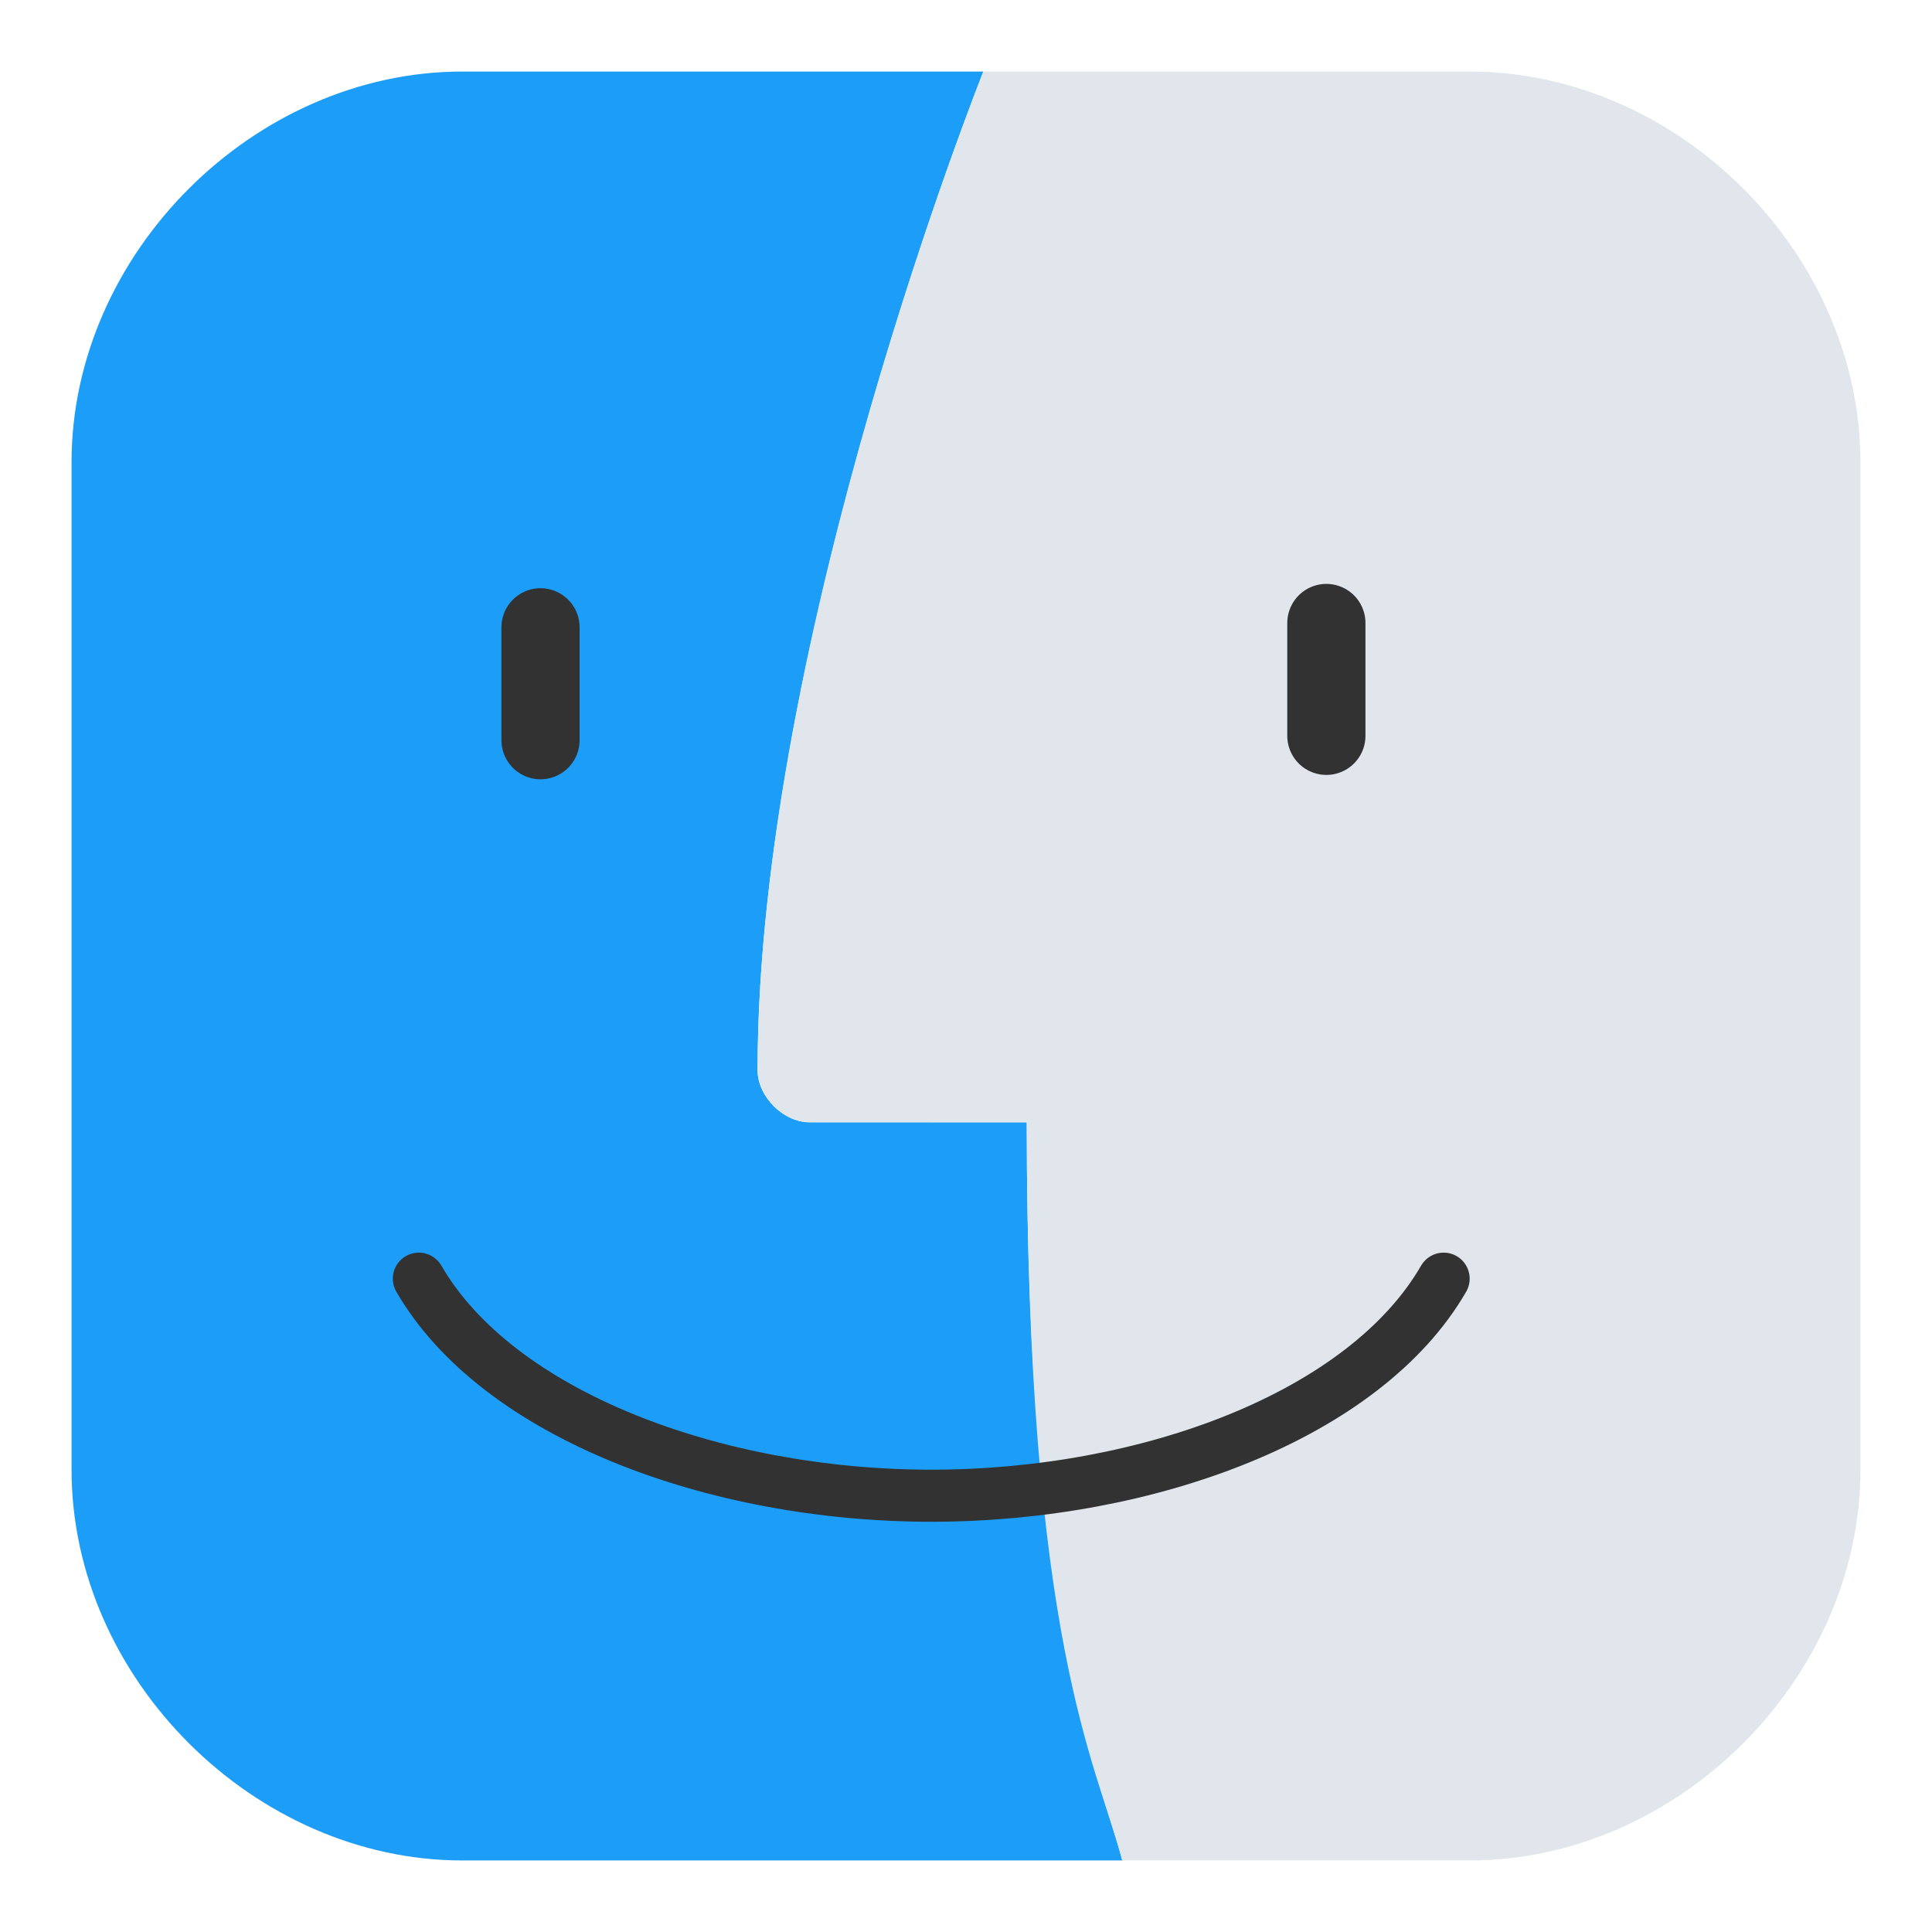
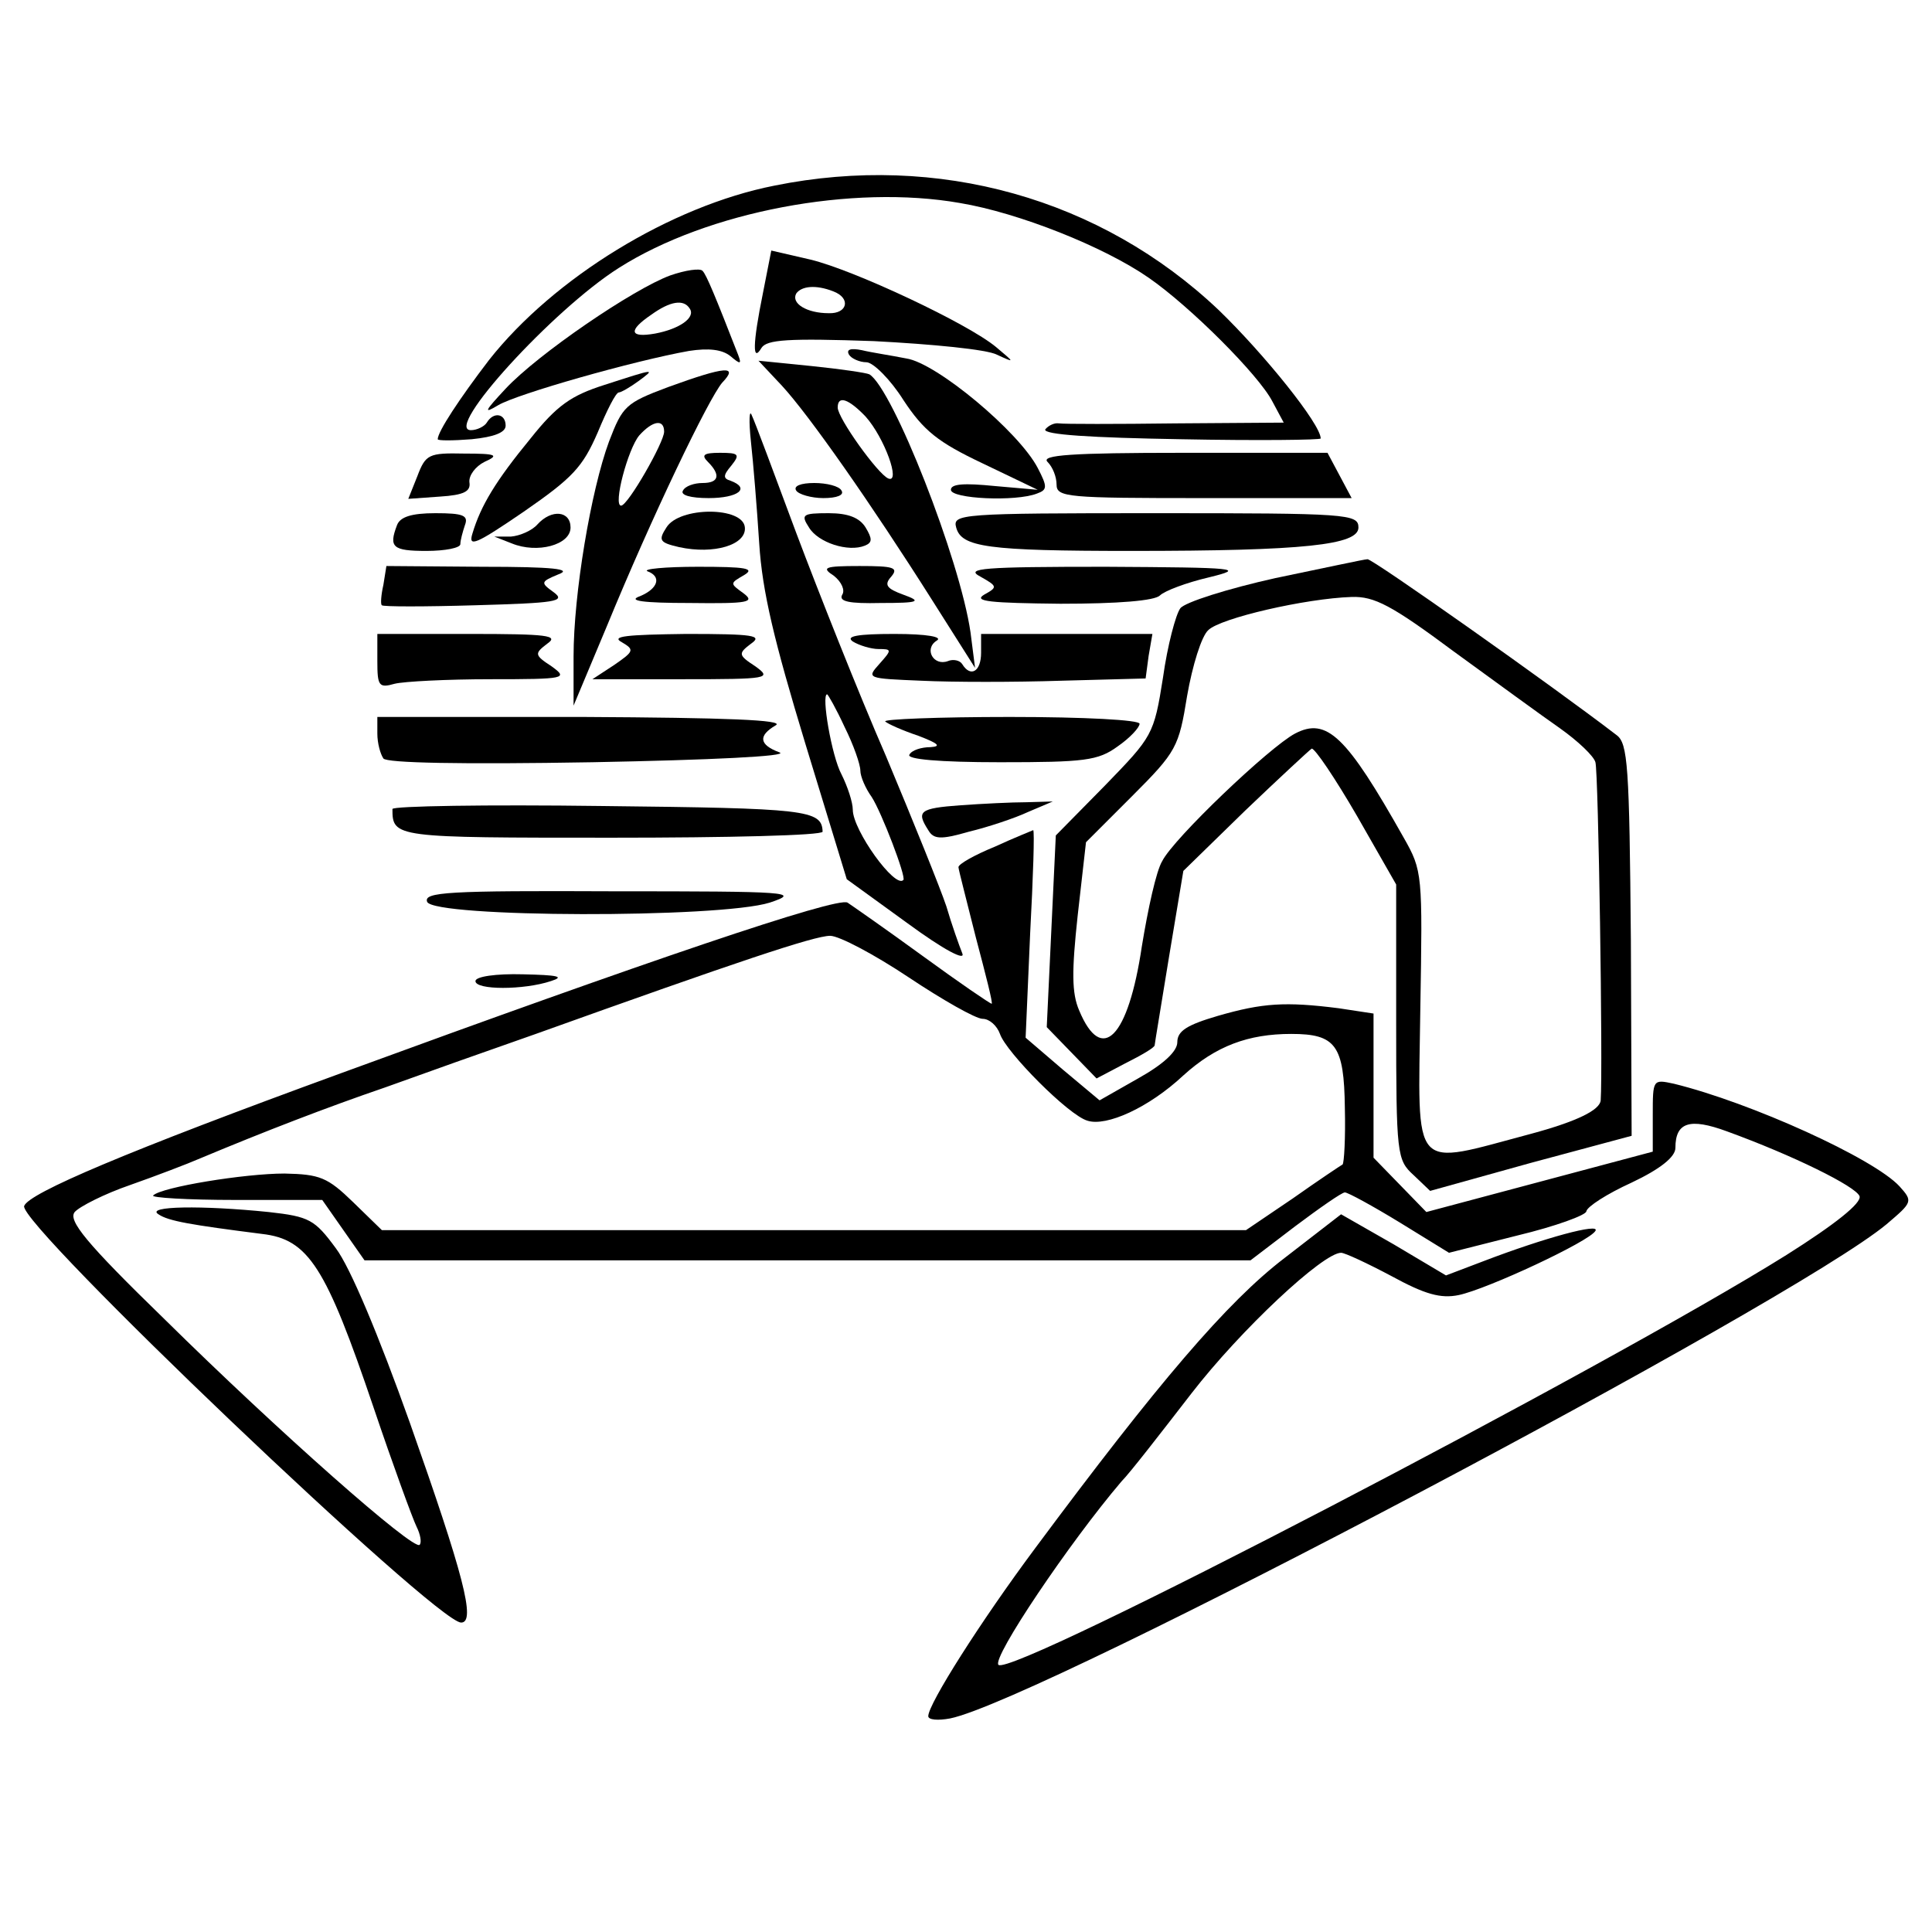
- <svg xmlns="http://www.w3.org/2000/svg" width="32" height="32" viewBox="0 0 25.6 25.6">
-   <path fill="#1c9ef8" d="M.948 19.474V6.126c0-2.767 2.42-5.178 5.178-5.178h6.904s-2.992 7.506-2.992 13.233c0 .346.337.69.69.69h2.877c0 6.648.906 8.436 1.266 9.781H6.126c-2.75 0-5.178-2.407-5.178-5.178z" />
-   <path fill="none" stroke="#323232" stroke-linecap="round" stroke-width="1.036" d="M7.162 8.312v1.496" />
-   <path fill="#e1e6ed" d="M10.729 14.871c-.352 0-.69-.344-.69-.69C10.038 8.414 13.03.948 13.03.948h6.444c2.77 0 5.178 2.416 5.178 5.178v13.348c0 2.754-2.407 5.178-5.178 5.178h-4.603c-.357-1.333-1.266-2.887-1.266-9.78z" />
-   <g fill="none" stroke="#323232" stroke-linecap="round">
-     <path stroke-width="1.036" d="M17.575 8.255V9.75" />
-     <path stroke-width=".69" d="M5.55 16.943c1.037 1.794 3.907 2.876 6.79 2.876 2.877 0 5.745-1.068 6.789-2.876" />
+ <svg xmlns="http://www.w3.org/2000/svg" version="1.0" width="256pt" height="256pt" viewBox="0 0 256 256" preserveAspectRatio="xMidYMid meet">
+   <g transform="translate(0,256) scale(0.1,-0.1)" fill="#000000" stroke="none">
+     <path d="M1026 2314 c-137 -27 -292 -122 -378 -231 -39 -51 -68 -95 -68 -105 0 -2 20 -2 45 0 30 3 45 9 45 18 0 16 -16 19 -25 4 -3 -5 -13 -10 -21 -10 -37 0 109 160 196 215 118 75 310 111 452 86 78 -13 191 -58 250 -99 55 -38 146 -129 164 -164 l15 -28 -143 -1 c-79 -1 -148 -1 -155 0 -6 1 -14 -3 -18 -8 -3 -7 61 -11 180 -13 102 -2 185 -1 185 1 0 19 -75 112 -135 170 -156 148 -372 209 -589 165z" />
+     <path d="M1011 2172 c-14 -69 -14 -93 -2 -73 7 11 35 13 149 9 77 -4 150 -11 163 -18 24 -11 24 -11 -1 10 -37 31 -188 102 -246 116 l-52 12 -11 -56z m93 2 c24 -9 19 -30 -6 -29 -29 0 -50 13 -43 26 7 10 26 12 49 3z" />
+     <path d="M888 2195 c-49 -18 -175 -104 -218 -150 -28 -30 -30 -34 -10 -22 25 15 180 59 253 72 26 4 44 2 55 -7 13 -11 15 -11 10 2 -30 77 -42 106 -47 111 -3 4 -23 1 -43 -6z m26 -44 c8 -12 -14 -27 -46 -33 -34 -6 -36 4 -5 25 25 18 43 21 51 8z" />
+     <path d="M1125 2090 c3 -5 14 -10 23 -10 9 0 32 -23 49 -50 27 -41 46 -56 105 -84 l73 -35 -57 5 c-40 4 -58 3 -58 -5 0 -12 86 -16 114 -5 14 5 14 9 1 34 -25 48 -134 139 -174 145 -20 4 -47 8 -59 11 -15 3 -21 1 -17 -6z" />
+     <path d="M1036 2049 c36 -39 118 -156 199 -284 l57 -90 -6 47 c-14 97 -103 323 -134 342 -4 2 -38 7 -77 11 l-70 7 31 -33z m111 -41 c25 -28 47 -89 30 -82 -14 6 -67 80 -67 94 0 17 15 11 37 -12z" />
+     <path d="M801 2050 c-44 -14 -63 -27 -98 -71 -46 -56 -66 -89 -77 -126 -6 -19 5 -14 68 29 65 45 78 59 98 105 12 29 24 53 28 53 3 0 15 7 26 15 23 17 23 17 -45 -5z" />
+     <path d="M885 2047 c-56 -21 -60 -25 -78 -72 -24 -65 -47 -202 -47 -285 l0 -65 44 105 c60 146 135 302 153 323 22 23 5 22 -72 -6z m-5 -59 c0 -14 -48 -98 -57 -98 -11 0 9 75 24 93 18 20 33 22 33 5z" />
+     <path d="M995 1975 c3 -27 8 -88 11 -135 4 -64 20 -130 61 -265 l55 -180 80 -58 c49 -36 78 -51 73 -40 -4 10 -14 38 -21 62 -8 24 -44 113 -80 199 -37 85 -90 219 -119 296 -29 78 -55 148 -59 156 -3 8 -4 -7 -1 -35z m124 -378 c12 -24 21 -50 21 -58 0 -8 7 -24 15 -35 13 -20 46 -106 42 -110 -11 -12 -67 66 -67 93 0 10 -7 31 -15 47 -13 24 -27 106 -19 106 1 0 12 -19 23 -43z" />
+     <path d="M553 1929 l-12 -30 42 3 c32 2 41 7 39 19 -1 9 8 21 20 27 20 9 16 11 -27 11 -47 1 -51 -1 -62 -30z" />
+     <path d="M938 1948 c17 -17 15 -28 -7 -28 -11 0 -23 -4 -26 -10 -4 -6 10 -10 34 -10 39 0 56 13 29 23 -10 3 -10 7 1 20 12 15 10 17 -15 17 -22 0 -25 -3 -16 -12z" />
+     <path d="M1388 1948 c7 -7 12 -20 12 -30 0 -17 14 -18 195 -18 l196 0 -16 30 -16 30 -191 0 c-149 0 -189 -3 -180 -12z" />
+     <path d="M1055 1910 c3 -5 20 -10 36 -10 18 0 28 4 24 10 -3 6 -20 10 -36 10 -18 0 -28 -4 -24 -10z" />
+     <path d="M526 1864 c-11 -29 -6 -34 39 -34 25 0 45 4 45 9 0 5 3 16 6 25 5 13 -2 16 -39 16 -32 0 -47 -5 -51 -16z" />
+     <path d="M712 1865 c-7 -8 -23 -15 -35 -16 l-22 0 23 -9 c34 -14 78 -2 78 21 0 22 -25 25 -44 4z" />
+     <path d="M883 1861 c-11 -17 -9 -20 17 -26 46 -10 89 3 87 26 -2 28 -87 28 -104 0z" />
+     <path d="M1072 1861 c12 -20 52 -33 74 -24 10 4 10 9 1 24 -8 13 -23 19 -49 19 -35 0 -37 -2 -26 -19z" />
+     <path d="M1267 1861 c7 -26 41 -31 232 -31 230 0 301 8 301 31 0 18 -14 19 -269 19 -259 0 -269 -1 -264 -19z" />
+     <path d="M1690 1794 c-63 -14 -120 -32 -126 -40 -6 -8 -17 -49 -23 -92 -12 -76 -14 -78 -77 -143 l-65 -66 -6 -127 -6 -127 33 -34 33 -34 38 20 c22 11 39 21 39 24 0 2 9 55 19 117 l19 114 82 80 c45 43 85 80 88 82 4 1 31 -39 60 -89 l52 -91 0 -182 c0 -176 1 -183 23 -203 l22 -21 133 37 134 36 -1 259 c-2 232 -4 261 -19 272 -86 66 -324 234 -330 233 -4 0 -59 -12 -122 -25z m236 -97 c55 -40 118 -86 141 -102 24 -17 45 -37 47 -45 4 -12 10 -406 7 -448 -1 -13 -32 -28 -91 -44 -162 -43 -151 -56 -148 165 3 179 3 183 -22 227 -76 135 -102 160 -144 138 -34 -18 -161 -139 -176 -169 -8 -13 -19 -64 -27 -113 -18 -121 -53 -157 -83 -85 -10 23 -10 52 -2 126 l11 97 61 61 c59 59 62 65 73 133 7 40 19 79 28 87 16 16 129 42 190 44 30 1 53 -11 135 -72z" />
+     <path d="M508 1785 c-3 -13 -4 -26 -2 -27 1 -2 57 -2 124 0 106 3 120 5 104 17 -18 13 -18 14 6 24 19 7 -6 10 -101 10 l-127 1 -4 -25z" />
+     <path d="M858 1803 c19 -7 14 -23 -10 -33 -17 -6 3 -9 66 -9 78 -1 87 1 71 13 -18 13 -18 13 1 24 15 9 2 11 -61 11 -44 0 -74 -3 -67 -6z" />
+     <path d="M1105 1797 c10 -8 15 -19 11 -25 -5 -9 9 -12 51 -11 51 0 55 2 30 11 -22 8 -26 13 -16 24 10 12 3 14 -42 14 -47 0 -51 -2 -34 -13z" />
+     <path d="M1299 1796 c23 -13 23 -14 5 -24 -15 -9 9 -11 101 -12 77 0 125 4 132 11 6 6 35 17 65 24 49 12 39 13 -137 14 -163 0 -187 -2 -166 -13z" />
+     <path d="M500 1684 c0 -33 2 -36 23 -30 12 3 69 6 127 6 100 0 103 1 81 17 -23 15 -23 17 -6 30 16 11 1 13 -103 13 l-122 0 0 -36z" />
+     <path d="M824 1709 c17 -10 16 -12 -10 -30 l-29 -19 120 0 c114 0 118 1 96 17 -23 15 -23 17 -6 30 16 11 4 13 -86 13 -79 -1 -100 -3 -85 -11z" />
+     <path d="M1130 1710 c8 -5 24 -10 34 -10 18 0 18 -1 1 -20 -17 -19 -16 -19 56 -22 41 -2 124 -2 185 0 l112 3 4 30 5 29 -114 0 -113 0 0 -25 c0 -25 -14 -33 -25 -15 -3 5 -12 7 -19 4 -19 -7 -32 16 -15 27 9 5 -12 9 -56 9 -49 0 -65 -3 -55 -10z" />
+     <path d="M500 1588 c0 -13 4 -27 8 -33 4 -6 103 -8 277 -5 158 3 261 8 248 13 -27 10 -29 22 -5 36 12 7 -65 10 -255 11 l-273 0 0 -22z" />
+     <path d="M1173 1604 c3 -3 23 -12 44 -19 26 -10 31 -14 16 -15 -12 0 -25 -4 -28 -10 -4 -6 39 -10 120 -10 112 0 130 2 156 21 16 11 29 25 29 30 0 5 -72 9 -172 9 -94 0 -169 -3 -165 -6z" />
+     <path d="M520 1488 c0 -38 3 -38 291 -38 153 0 279 3 279 8 -1 29 -21 31 -293 34 -152 2 -277 0 -277 -4z" />
+     <path d="M1273 1493 c-55 -4 -59 -8 -43 -33 7 -12 16 -13 54 -2 25 6 61 18 78 26 l33 14 -35 -1 c-19 0 -59 -2 -87 -4z" />
+     <path d="M1318 1438 c-27 -11 -48 -23 -48 -27 0 -3 11 -45 23 -93 13 -49 23 -88 21 -88 -2 0 -43 28 -91 63 -48 35 -94 67 -100 71 -14 8 -267 -78 -671 -226 -285 -104 -414 -159 -420 -176 -8 -24 546 -552 579 -552 20 0 3 64 -68 265 -41 115 -79 206 -98 231 -28 38 -35 42 -89 48 -88 9 -164 8 -146 -3 13 -9 43 -14 137 -26 62 -7 85 -44 148 -230 26 -77 52 -148 57 -158 5 -10 7 -21 4 -24 -8 -8 -187 150 -338 299 -105 102 -128 131 -119 142 6 7 39 24 74 36 34 12 76 28 92 35 86 36 169 68 245 94 47 17 137 49 200 71 265 95 369 130 390 130 12 0 59 -25 104 -55 45 -30 89 -55 98 -55 9 0 19 -9 23 -20 8 -24 91 -108 116 -115 25 -8 81 17 127 60 43 39 86 55 143 55 59 0 70 -15 71 -98 1 -40 -1 -73 -3 -75 -2 -1 -32 -21 -66 -45 l-62 -42 -573 0 -572 0 -38 37 c-34 33 -44 37 -91 38 -53 0 -163 -18 -174 -29 -4 -3 46 -6 109 -6 l115 0 28 -40 28 -40 587 0 587 0 59 45 c32 24 62 45 66 45 4 0 37 -18 73 -40 l65 -40 91 23 c50 12 91 27 91 32 1 6 27 23 60 38 38 18 58 34 58 46 0 34 19 40 68 22 88 -32 171 -73 176 -86 3 -9 -32 -37 -97 -78 -240 -150 -1027 -560 -1044 -543 -9 9 94 162 163 243 11 11 52 64 93 117 65 84 174 186 198 186 5 0 35 -14 67 -31 44 -24 65 -30 89 -25 38 8 173 71 181 85 7 11 -67 -9 -148 -40 l-50 -19 -69 41 -70 40 -75 -58 c-76 -58 -168 -166 -330 -384 -73 -98 -142 -207 -142 -223 0 -5 13 -6 29 -3 119 24 1115 550 1241 655 34 29 35 30 17 50 -34 37 -197 111 -299 136 -28 6 -28 6 -28 -42 l0 -48 -150 -40 -150 -40 -35 36 -35 36 0 96 0 95 -46 7 c-71 9 -101 7 -160 -10 -41 -12 -54 -20 -54 -35 0 -12 -18 -29 -52 -48 l-51 -29 -49 41 -49 42 6 138 c4 75 6 137 4 137 -2 -1 -25 -10 -51 -22z" />
+     <path d="M566 1365 c9 -21 387 -22 454 -1 42 14 26 15 -207 15 -220 1 -252 -1 -247 -14z" />
+     <path d="M630 1260 c0 -12 64 -12 100 0 19 6 9 8 -37 9 -36 1 -63 -3 -63 -9z" />
  </g>
</svg>
